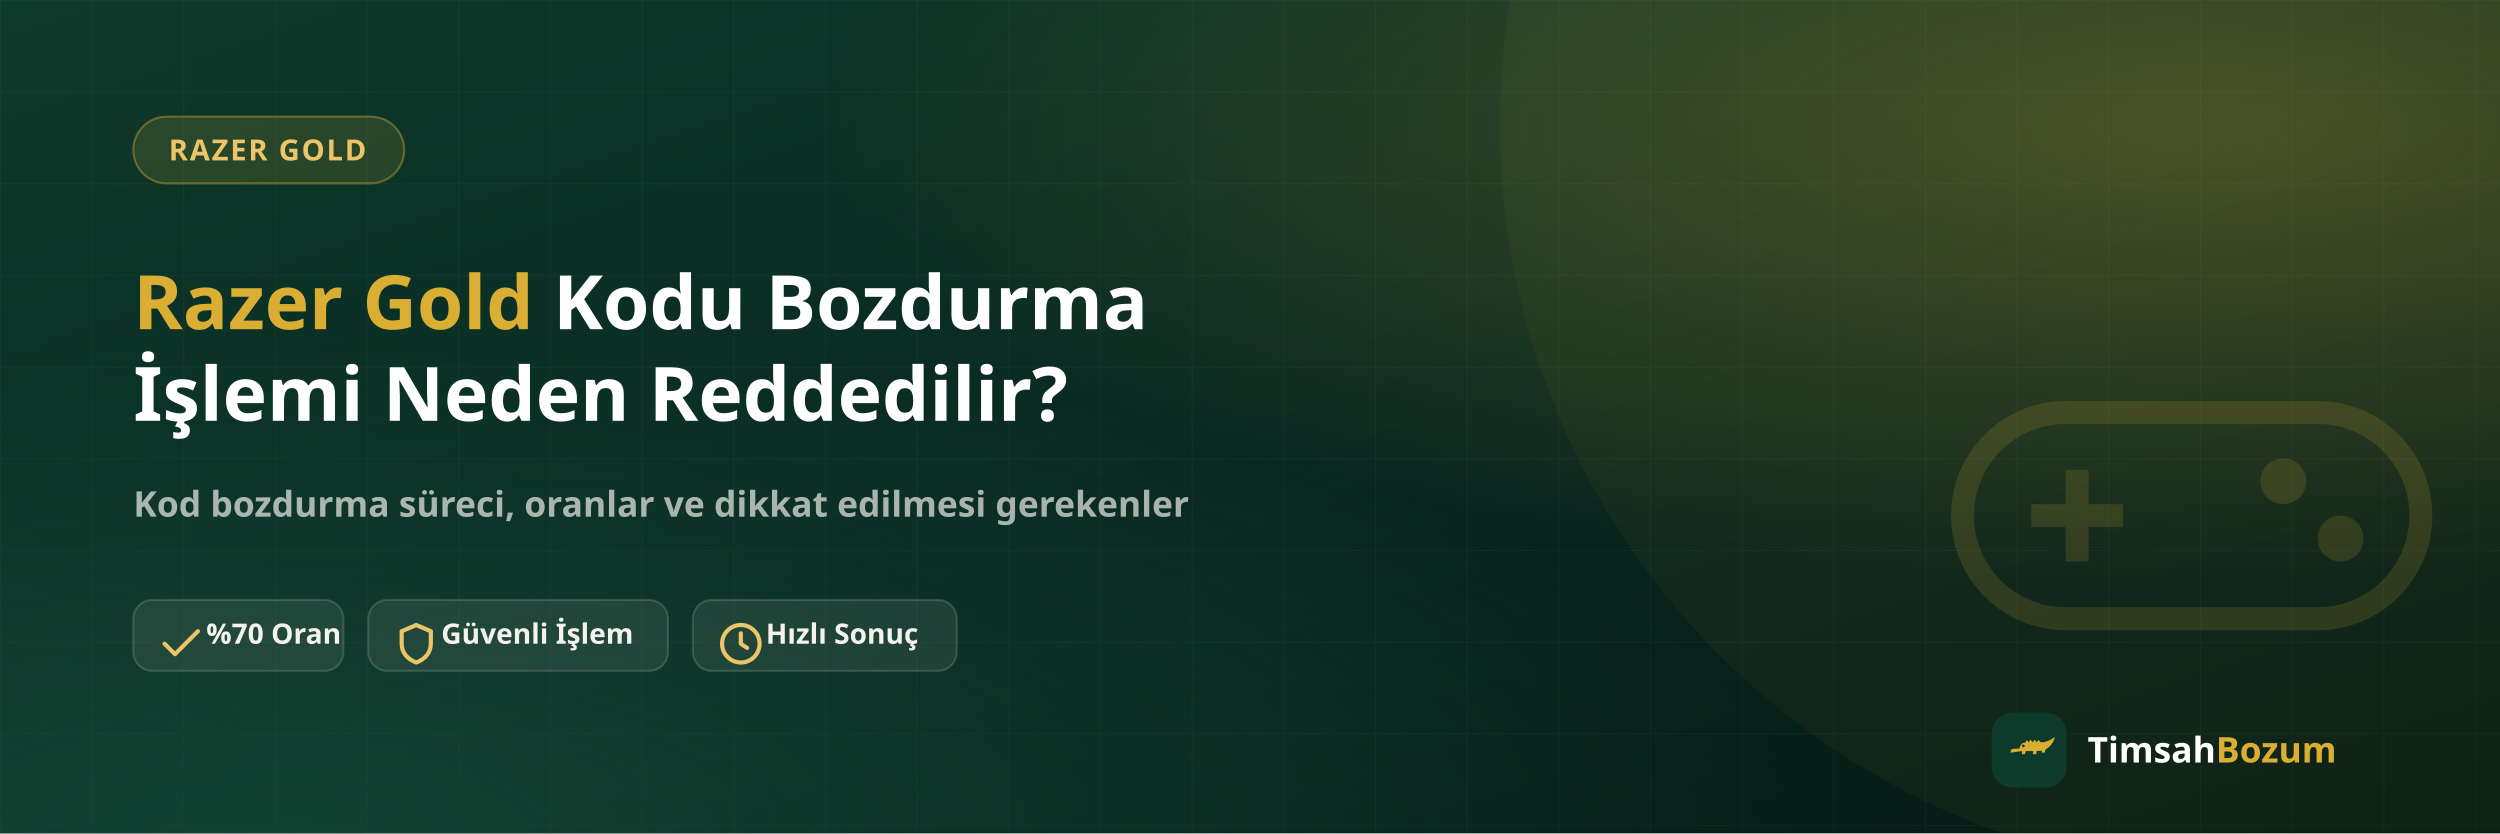
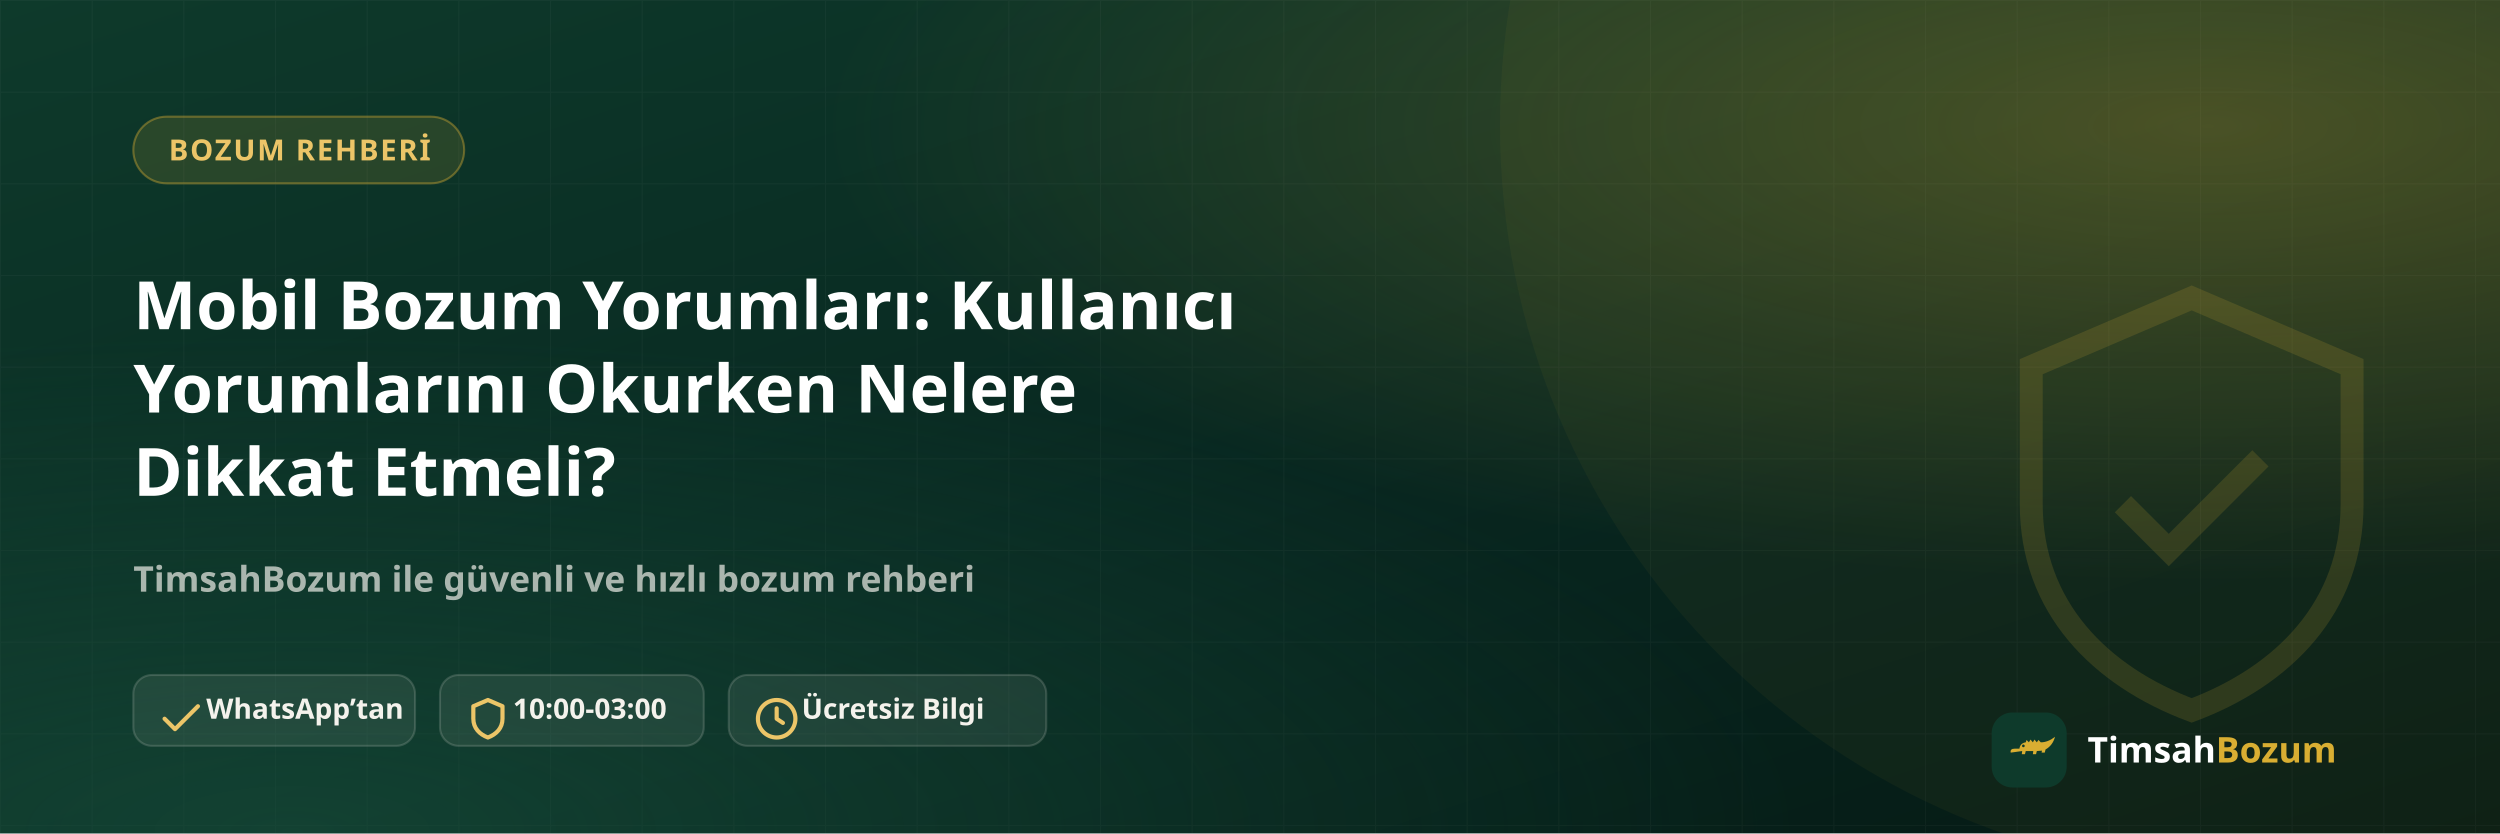
<svg xmlns="http://www.w3.org/2000/svg" viewBox="0 0 1200 400" width="1200" height="400">
  <defs>
    <linearGradient id="bg" x1="0" y1="0" x2="1" y2="1">
      <stop offset="0" stop-color="#0e3a2b" />
      <stop offset="0.55" stop-color="#082720" />
      <stop offset="1" stop-color="#051a14" />
    </linearGradient>
    <radialGradient id="glow1" cx="0.88" cy="0.15" r="0.55">
      <stop offset="0" stop-color="#d9ae32" stop-opacity="0.28" />
      <stop offset="1" stop-color="#d9ae32" stop-opacity="0" />
    </radialGradient>
    <radialGradient id="glow2" cx="0.12" cy="1" r="0.6">
      <stop offset="0" stop-color="#1b5741" stop-opacity="0.55" />
      <stop offset="1" stop-color="#1b5741" stop-opacity="0" />
    </radialGradient>
    <pattern id="grid" width="44" height="44" patternUnits="userSpaceOnUse">
      <path d="M44 0H0V44" fill="none" stroke="rgba(255,255,255,0.035)" stroke-width="1" />
    </pattern>
  </defs>
  <rect width="1200" height="400" fill="url(#bg)" />
  <rect width="1200" height="400" fill="url(#grid)" />
  <rect width="1200" height="400" fill="url(#glow2)" />
  <rect width="1200" height="400" fill="url(#glow1)" />
  <circle cx="1080" cy="60" r="360" fill="rgba(217,174,50,0.05)" />
  <g transform="translate(920, 110)" stroke="#d9ae32" stroke-width="1" fill="none" opacity="0.16">
    <g transform="scale(11)">
-       <rect x="2" y="8" width="20" height="9" rx="4.5" />
-       <path d="M7 10.5v4M5 12.5h4" />
-       <circle cx="16" cy="11" r="1" fill="#d9ae32" stroke="none" />
-       <circle cx="18.5" cy="13.5" r="1" fill="#d9ae32" stroke="none" />
+       <path d="M12 3l7 3v6c0 4.5-3 7.5-7 9-4-1.5-7-4.5-7-9V6l7-3z" />
+       <path d="M9 12l2 2 4-4" />
    </g>
  </g>
  <g transform="translate(64, 56)">
-     <rect width="130" height="32" rx="16" fill="rgba(217,174,50,0.14)" stroke="rgba(217,174,50,0.4)" />
-     <text x="17" y="21" font-family="Manrope, sans-serif" font-weight="800" font-size="14" letter-spacing="0.06em" fill="#ecc568">RAZER GOLD</text>
+     <rect width="158.8" height="32" rx="16" fill="rgba(217,174,50,0.14)" stroke="rgba(217,174,50,0.4)" />
+     <text x="17" y="21" font-family="Manrope, sans-serif" font-weight="800" font-size="14" letter-spacing="0.06em" fill="#ecc568">BOZUM REHBERİ</text>
  </g>
-   <text font-family="Nunito, sans-serif" font-weight="900" font-size="36" fill="#ffffff">
-     <tspan x="64" y="158">
-       <tspan fill="#d9ae32">Razer Gold</tspan> Kodu Bozdurma</tspan>
-     <tspan x="64" y="202">İşlemi Neden Reddedilir?</tspan>
+   <text font-family="Nunito, sans-serif" font-weight="900" font-size="32" fill="#ffffff">
+     <tspan x="64" y="158">Mobil Bozum Yorumları: Kullanıcı</tspan>
+     <tspan x="64" y="198">Yorumlarını Okurken Nelere</tspan>
+     <tspan x="64" y="238">Dikkat Etmeli?</tspan>
  </text>
-   <text x="64" y="248" font-family="Manrope, sans-serif" font-weight="600" font-size="17" fill="rgba(244,242,236,0.68)">Kod bozdurma süreci, oranlar ve dikkat edilmesi gerekenler</text>
-   <g transform="translate(64, 288)">
-     <rect width="100.8" height="34" rx="9" fill="rgba(244,242,236,0.08)" stroke="rgba(244,242,236,0.16)" />
+   <text x="64" y="284" font-family="Manrope, sans-serif" font-weight="600" font-size="17" fill="rgba(244,242,236,0.68)">TimsahBozum ile güvenli ve hızlı bozum rehberi</text>
+   <g transform="translate(64, 324)">
+     <rect width="135.2" height="34" rx="9" fill="rgba(244,242,236,0.08)" stroke="rgba(244,242,236,0.16)" />
    <g transform="translate(11, 9)" stroke="#ecc568" stroke-width="2" fill="none" stroke-linecap="round" stroke-linejoin="round">
      <path d="M20 6L9 17l-5-5" />
    </g>
-     <text x="35" y="21" font-family="Manrope, sans-serif" font-weight="700" font-size="13.5" fill="#f4f2ec">%70 Oran</text>
+     <text x="35" y="21" font-family="Manrope, sans-serif" font-weight="700" font-size="13.5" fill="#f4f2ec">WhatsApp’tan</text>
  </g>
-   <g transform="translate(176.8, 288)">
-     <rect width="143.8" height="34" rx="9" fill="rgba(244,242,236,0.08)" stroke="rgba(244,242,236,0.16)" />
+   <g transform="translate(211.2, 324)">
+     <rect width="126.6" height="34" rx="9" fill="rgba(244,242,236,0.08)" stroke="rgba(244,242,236,0.16)" />
    <g transform="translate(11, 9)" stroke="#ecc568" stroke-width="2" fill="none" stroke-linecap="round" stroke-linejoin="round">
      <path d="M12 3l7 3v6c0 4.5-3 7.5-7 9-4-1.5-7-4.5-7-9V6l7-3z" />
    </g>
-     <text x="35" y="21" font-family="Manrope, sans-serif" font-weight="700" font-size="13.5" fill="#f4f2ec">Güvenli İşlem</text>
+     <text x="35" y="21" font-family="Manrope, sans-serif" font-weight="700" font-size="13.5" fill="#f4f2ec">10:00-03:00</text>
  </g>
-   <g transform="translate(332.6, 288)">
-     <rect width="126.6" height="34" rx="9" fill="rgba(244,242,236,0.08)" stroke="rgba(244,242,236,0.16)" />
+   <g transform="translate(349.8, 324)">
+     <rect width="152.4" height="34" rx="9" fill="rgba(244,242,236,0.08)" stroke="rgba(244,242,236,0.16)" />
    <g transform="translate(11, 9)" stroke="#ecc568" stroke-width="2" fill="none" stroke-linecap="round" stroke-linejoin="round">
      <circle cx="12" cy="12" r="9" />
      <path d="M12 7v5l3 2" />
    </g>
-     <text x="35" y="21" font-family="Manrope, sans-serif" font-weight="700" font-size="13.5" fill="#f4f2ec">Hızlı Sonuç</text>
+     <text x="35" y="21" font-family="Manrope, sans-serif" font-weight="700" font-size="13.5" fill="#f4f2ec">Ücretsiz Bilgi</text>
  </g>
  <g transform="translate(956, 342)">
    <rect width="36" height="36" rx="10" fill="#0e3a2b" />
    <g transform="translate(8, 9) scale(0.38)">
      <path d="M3 27 Q2 22 8 22 L14 22 Q15 15 22 14 L23 11 L26 14 L28 10.5 L31 14 L33 10.5 L36 14 L38 11 L41 14 Q50 14 59 7 Q56 18 47 23 L46 27 L42 27 L42.5 24.5 L36 25 L35 29 L31 29 L31.5 25 L22 25 L21 29 L17 29 L17.5 25 Q10 26 3 27 Z" fill="#d9ae32" />
      <circle cx="19" cy="18.5" r="1.7" fill="#0e3a2b" />
    </g>
    <text x="46" y="24" font-family="Nunito, sans-serif" font-weight="800" font-size="17" fill="#ffffff">Timsah<tspan fill="#d9ae32">Bozum</tspan>
    </text>
  </g>
</svg>
